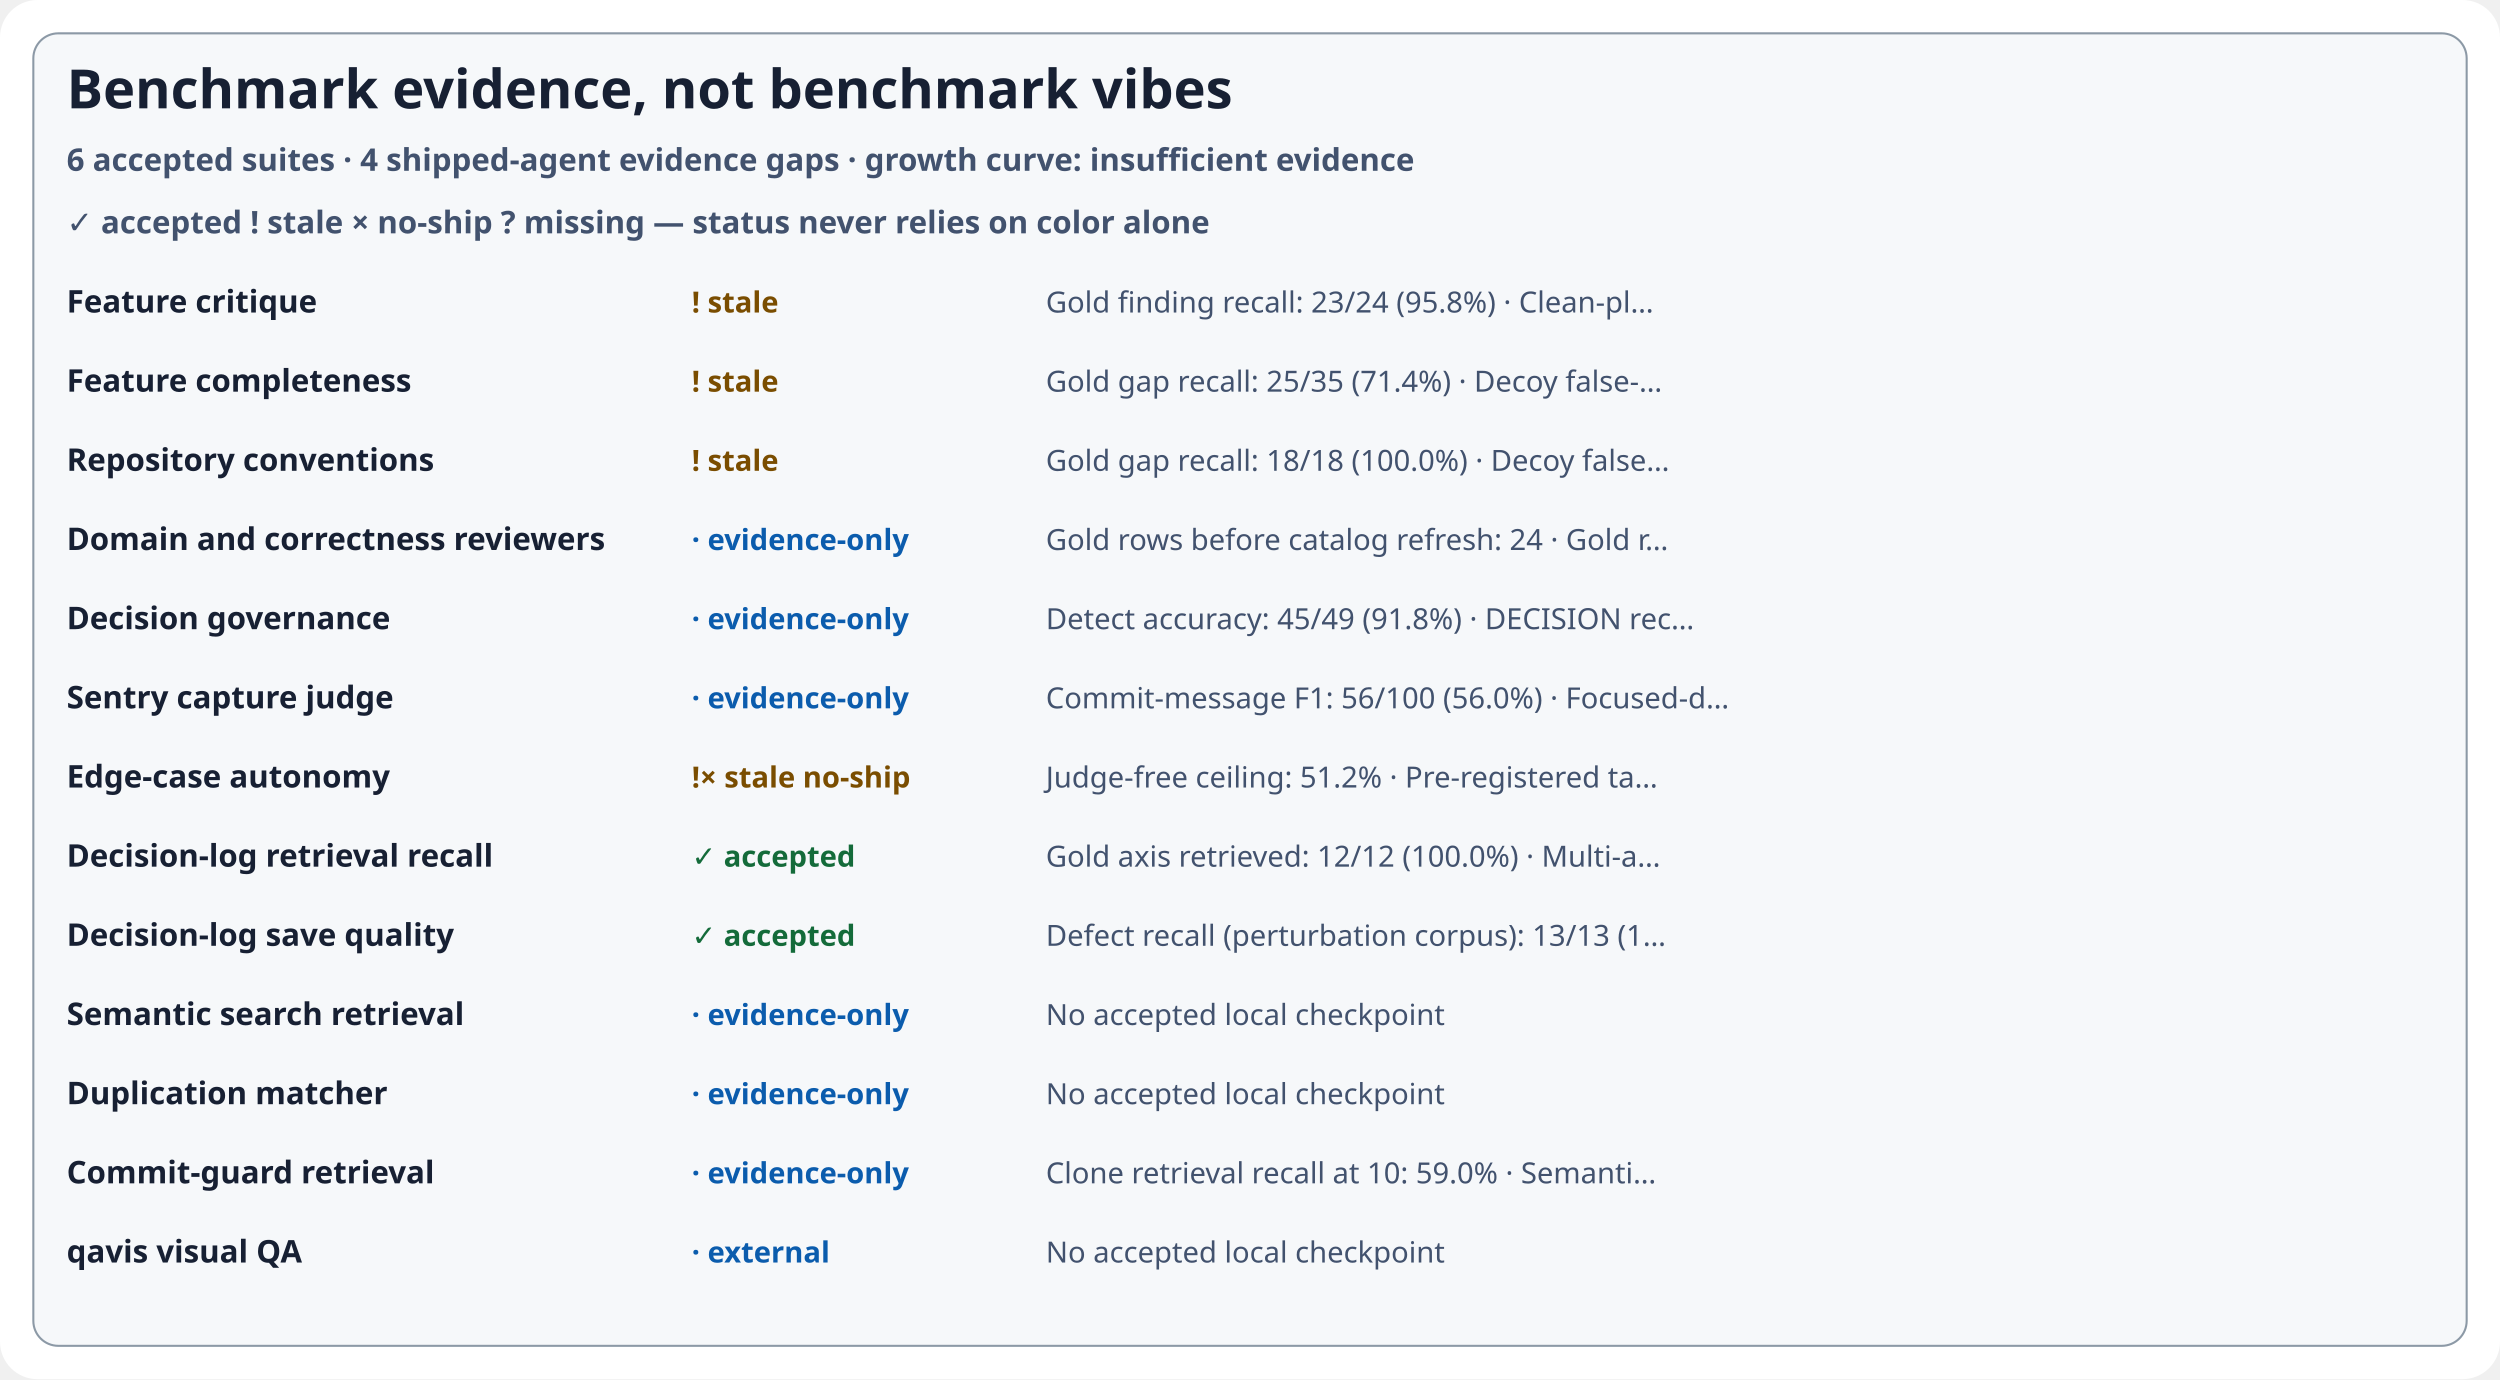
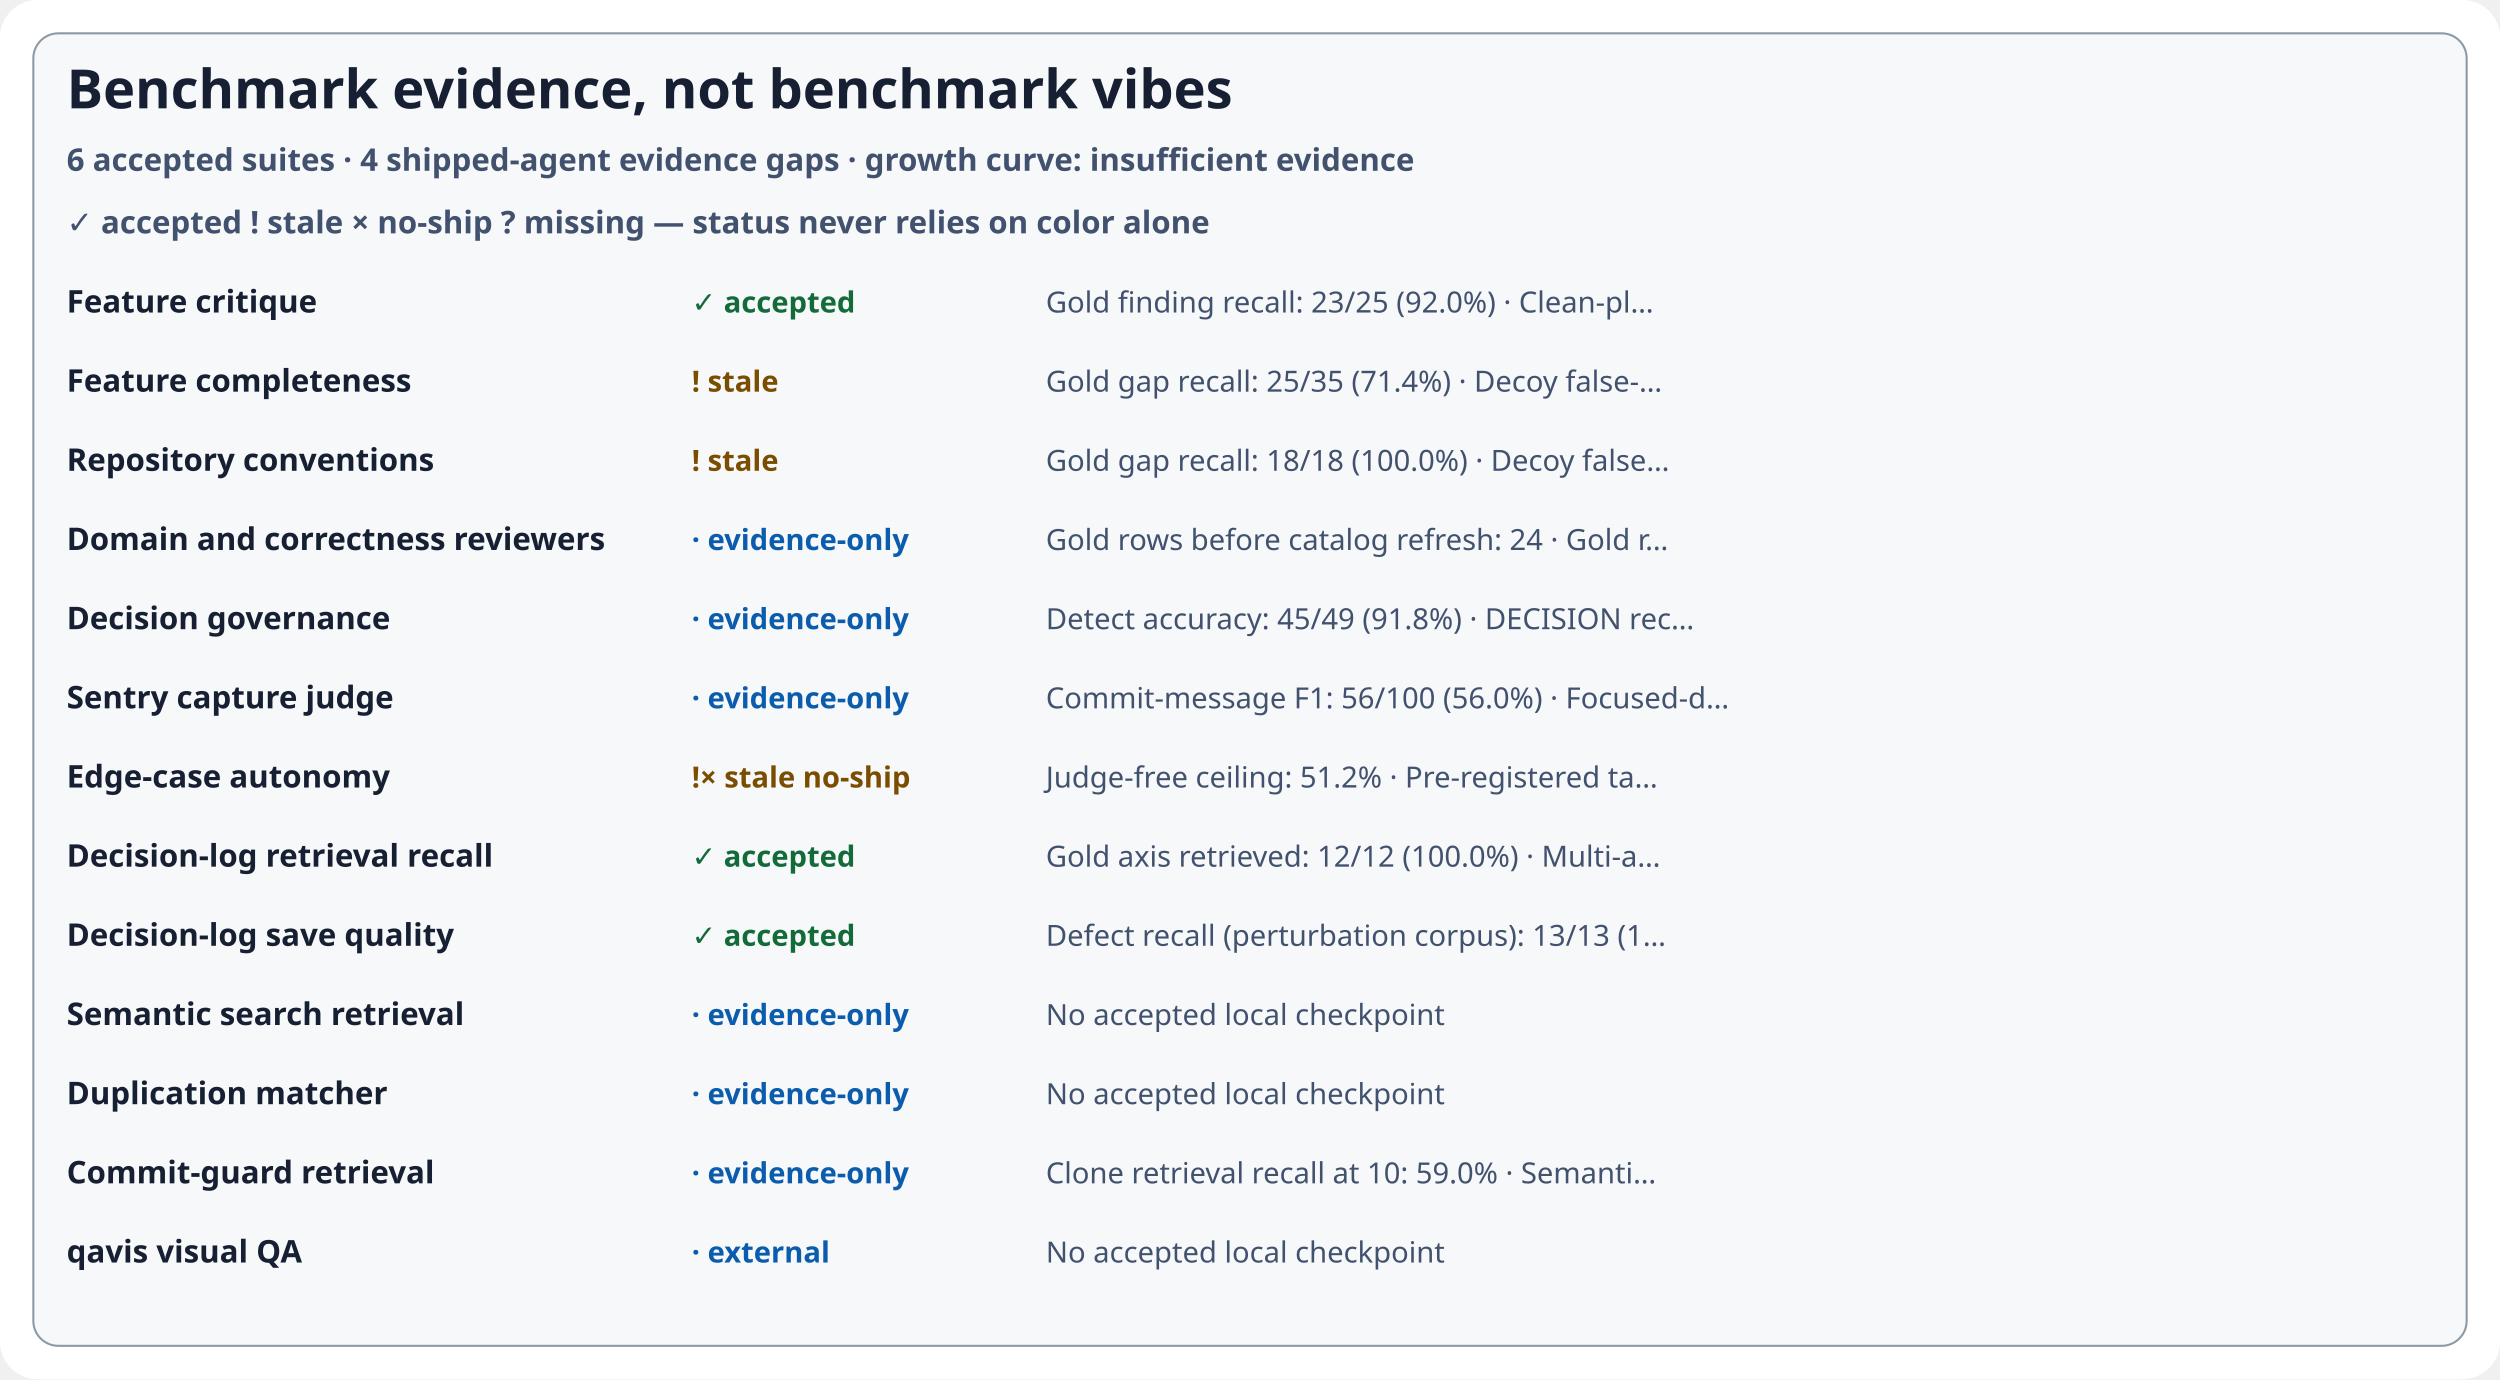
<svg xmlns="http://www.w3.org/2000/svg" width="1200" height="662" viewBox="0 0 1200 662" role="img" aria-labelledby="title desc">
  <style>
  .title{font:700 26px ui-sans-serif,system-ui;fill:#172033} .summary{font:600 15px ui-sans-serif,system-ui;fill:#42526E}
  .suite{font:600 15px ui-sans-serif,system-ui;fill:#172033} .metric{font:14px ui-sans-serif,system-ui;fill:#42526E}
  .status{font:700 14px ui-sans-serif,system-ui}.good{fill:#146B3A}.warn{fill:#7A4D00}.bad{fill:#A61B1B}.info{fill:#0B5CAD}
</style>
  <rect width="1200" height="662" rx="18" fill="#FFFFFF" />
  <rect x="16" y="16" width="1168" height="630" rx="12" fill="#F6F8FA" stroke="#8C99A6" />
  <text class="title" x="32" y="52">Benchmark evidence, not benchmark vibes</text>
  <text class="summary" x="32" y="82">6 accepted suites · 4 shipped-agent evidence gaps · growth curve: insufficient evidence</text>
  <text class="summary" x="32" y="112">✓ accepted   ! stale   × no-ship   ? missing — status never relies on color alone</text>
  <g transform="translate(32 150)">
    <text class="suite" y="0">Feature critique</text>
-     <text class="status warn" x="300" y="0">! stale</text>
-     <text class="metric" x="470" y="0">Gold finding recall: 23/24 (95.8%) · Clean-pl…</text>
+     <text class="status good" x="300" y="0">✓ accepted</text>
+     <text class="metric" x="470" y="0">Gold finding recall: 23/25 (92.0%) · Clean-pl…</text>
  </g>
  <g transform="translate(32 188)">
    <text class="suite" y="0">Feature completeness</text>
    <text class="status warn" x="300" y="0">! stale</text>
    <text class="metric" x="470" y="0">Gold gap recall: 25/35 (71.4%) · Decoy false-…</text>
  </g>
  <g transform="translate(32 226)">
    <text class="suite" y="0">Repository conventions</text>
    <text class="status warn" x="300" y="0">! stale</text>
    <text class="metric" x="470" y="0">Gold gap recall: 18/18 (100.0%) · Decoy false…</text>
  </g>
  <g transform="translate(32 264)">
    <text class="suite" y="0">Domain and correctness reviewers</text>
    <text class="status info" x="300" y="0">· evidence-only</text>
    <text class="metric" x="470" y="0">Gold rows before catalog refresh: 24 · Gold r…</text>
  </g>
  <g transform="translate(32 302)">
    <text class="suite" y="0">Decision governance</text>
    <text class="status info" x="300" y="0">· evidence-only</text>
    <text class="metric" x="470" y="0">Detect accuracy: 45/49 (91.8%) · DECISION rec…</text>
  </g>
  <g transform="translate(32 340)">
    <text class="suite" y="0">Sentry capture judge</text>
    <text class="status info" x="300" y="0">· evidence-only</text>
    <text class="metric" x="470" y="0">Commit-message F1: 56/100 (56.0%) · Focused-d…</text>
  </g>
  <g transform="translate(32 378)">
    <text class="suite" y="0">Edge-case autonomy</text>
    <text class="status warn" x="300" y="0">!× stale no-ship</text>
    <text class="metric" x="470" y="0">Judge-free ceiling: 51.2% · Pre-registered ta…</text>
  </g>
  <g transform="translate(32 416)">
    <text class="suite" y="0">Decision-log retrieval recall</text>
    <text class="status good" x="300" y="0">✓ accepted</text>
    <text class="metric" x="470" y="0">Gold axis retrieved: 12/12 (100.0%) · Multi-a…</text>
  </g>
  <g transform="translate(32 454)">
    <text class="suite" y="0">Decision-log save quality</text>
    <text class="status good" x="300" y="0">✓ accepted</text>
    <text class="metric" x="470" y="0">Defect recall (perturbation corpus): 13/13 (1…</text>
  </g>
  <g transform="translate(32 492)">
    <text class="suite" y="0">Semantic search retrieval</text>
    <text class="status info" x="300" y="0">· evidence-only</text>
    <text class="metric" x="470" y="0">No accepted local checkpoint</text>
  </g>
  <g transform="translate(32 530)">
    <text class="suite" y="0">Duplication matcher</text>
    <text class="status info" x="300" y="0">· evidence-only</text>
    <text class="metric" x="470" y="0">No accepted local checkpoint</text>
  </g>
  <g transform="translate(32 568)">
    <text class="suite" y="0">Commit-guard retrieval</text>
    <text class="status info" x="300" y="0">· evidence-only</text>
    <text class="metric" x="470" y="0">Clone retrieval recall at 10: 59.0% · Semanti…</text>
  </g>
  <g transform="translate(32 606)">
    <text class="suite" y="0">qavis visual QA</text>
    <text class="status info" x="300" y="0">· external</text>
    <text class="metric" x="470" y="0">No accepted local checkpoint</text>
  </g>
</svg>
